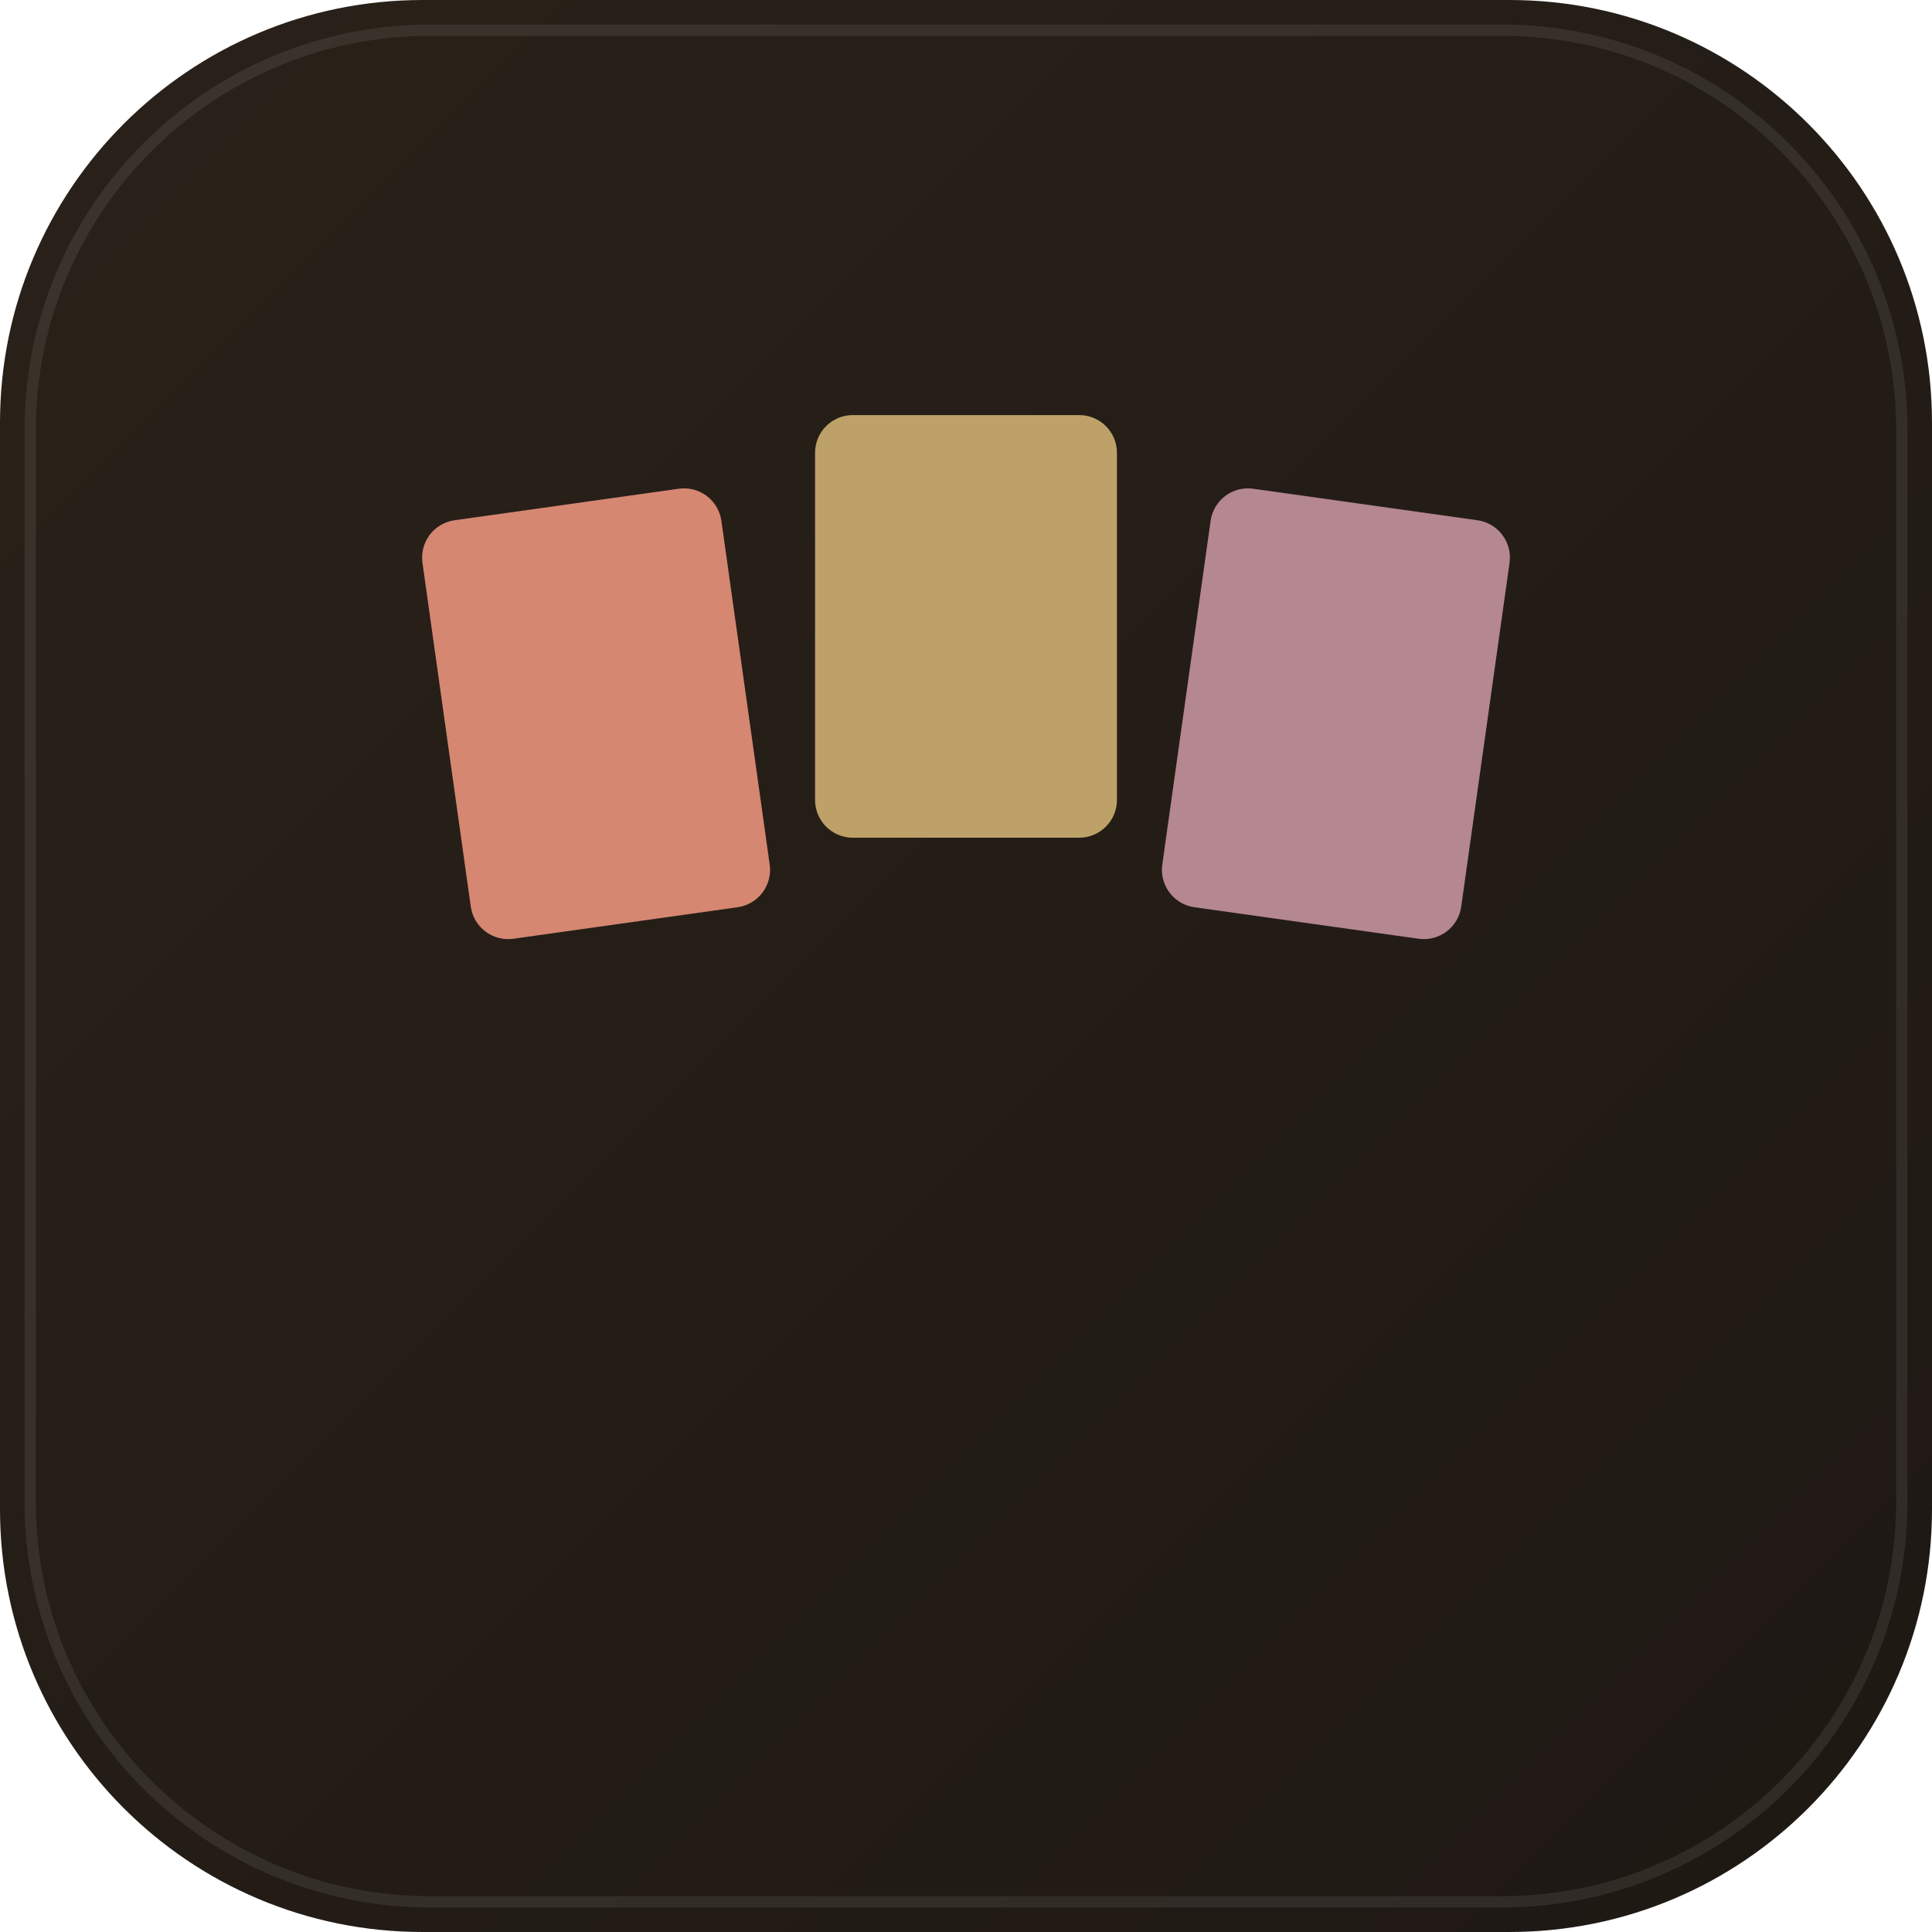
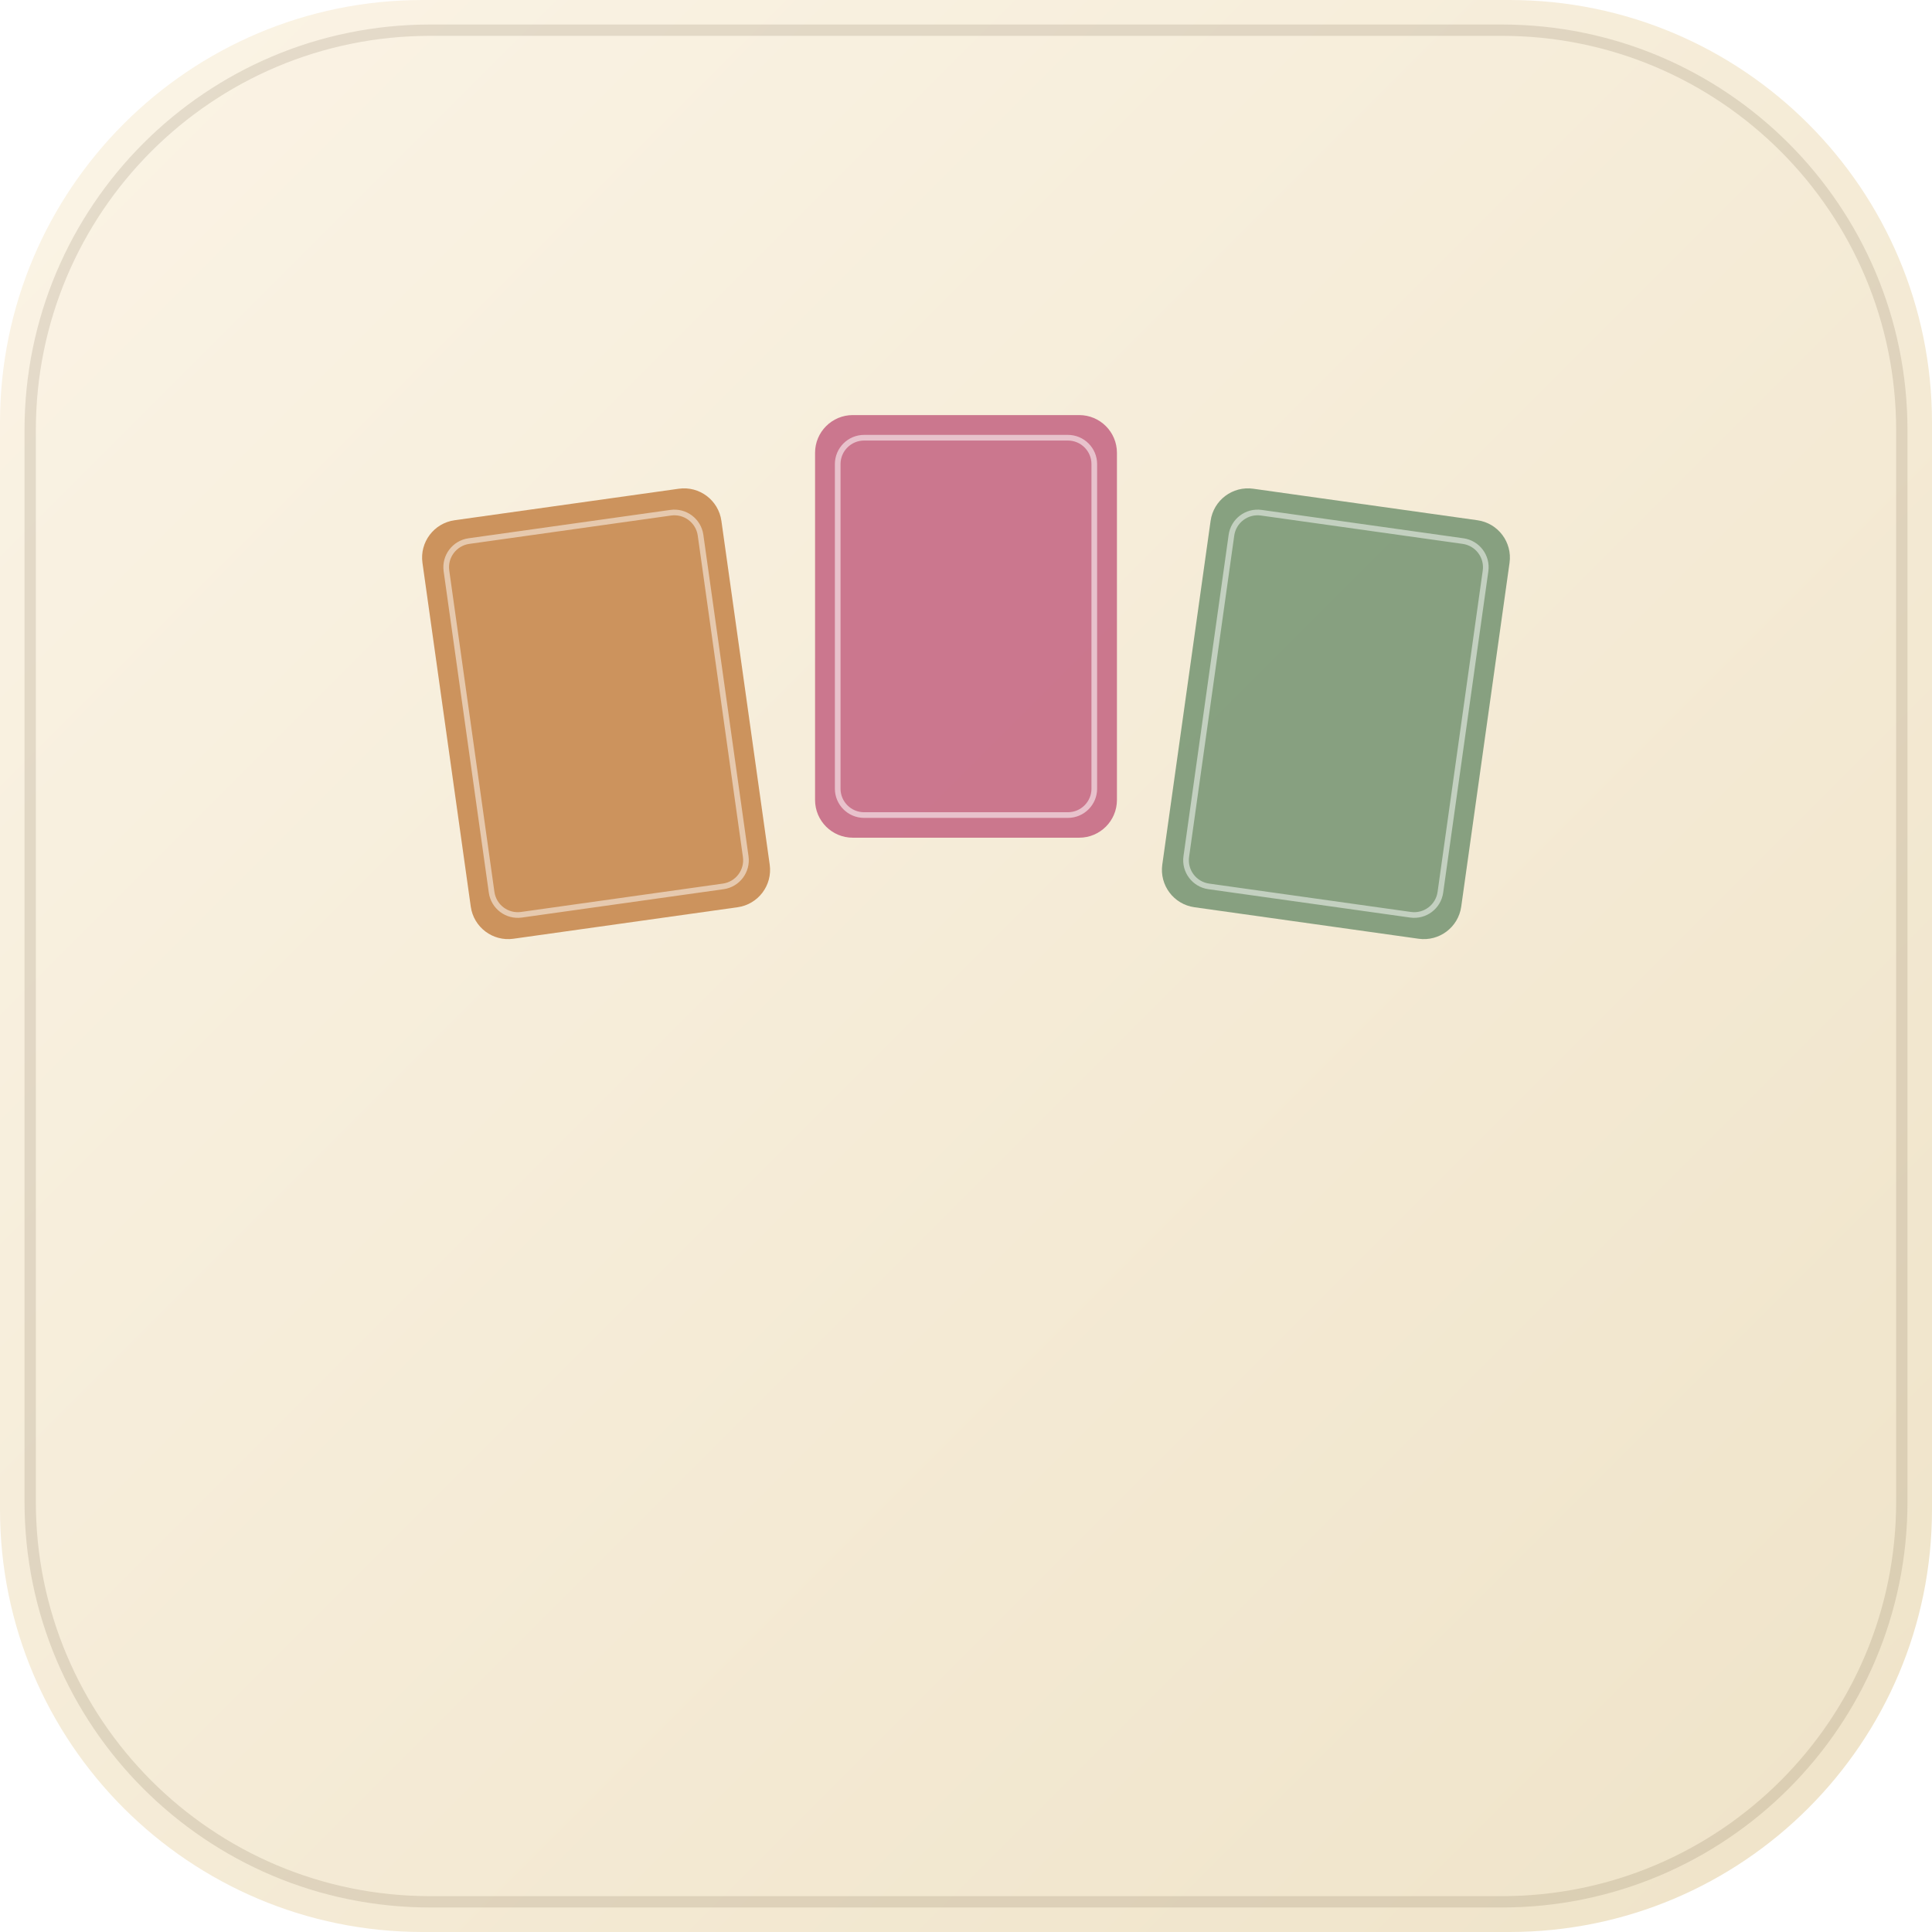
<svg xmlns="http://www.w3.org/2000/svg" viewBox="0 0 512 512">
  <defs>
    <linearGradient id="bg" x1="0" y1="0" x2="1" y2="1">
-       <stop offset="0%" stop-color="#2A2219" />
-       <stop offset="100%" stop-color="#1E1814" />
-     </linearGradient>
-     <linearGradient id="gold" x1="0" y1="0" x2="1" y2="1">
-       <stop offset="0%" stop-color="#D4B87A" />
-       <stop offset="100%" stop-color="#C4A86C" />
+       <stop offset="0%" stop-color="#FBF4E6" />
+       <stop offset="100%" stop-color="#EFE3C8" />
    </linearGradient>
  </defs>
  <rect width="512" height="512" rx="112" fill="url(#bg)" />
-   <rect x="8" y="8" width="496" height="496" rx="106" fill="none" stroke="rgba(255,255,255,0.08)" stroke-width="3" />
+   <rect x="8" y="8" width="496" height="496" rx="106" fill="none" stroke="rgba(92,69,38,0.14)" stroke-width="3" />
  <g transform="translate(256,240)">
-     <rect x="-130" y="-120" width="80" height="112" rx="10" fill="#E8927C" opacity="0.9" transform="rotate(-8)" />
-     <rect x="-40" y="-130" width="80" height="112" rx="10" fill="#C4A86C" opacity="0.95" />
-     <rect x="50" y="-120" width="80" height="112" rx="10" fill="#C4929E" opacity="0.9" transform="rotate(8)" />
+     <rect x="-130" y="-120" width="80" height="112" rx="10" fill="#C98B52" opacity="0.92" transform="rotate(-8)" />
+     <rect x="-40" y="-130" width="80" height="112" rx="10" fill="#C9738A" opacity="0.96" />
+     <rect x="50" y="-120" width="80" height="112" rx="10" fill="#7E9A78" opacity="0.92" transform="rotate(8)" />
+     <rect x="-124" y="-114" width="68" height="100" rx="7" fill="none" stroke="rgba(255,255,255,0.5)" stroke-width="1.5" transform="rotate(-8)" />
+     <rect x="-34" y="-124" width="68" height="100" rx="7" fill="none" stroke="rgba(255,255,255,0.55)" stroke-width="1.5" />
+     <rect x="56" y="-114" width="68" height="100" rx="7" fill="none" stroke="rgba(255,255,255,0.5)" stroke-width="1.5" transform="rotate(8)" />
  </g>
</svg>
